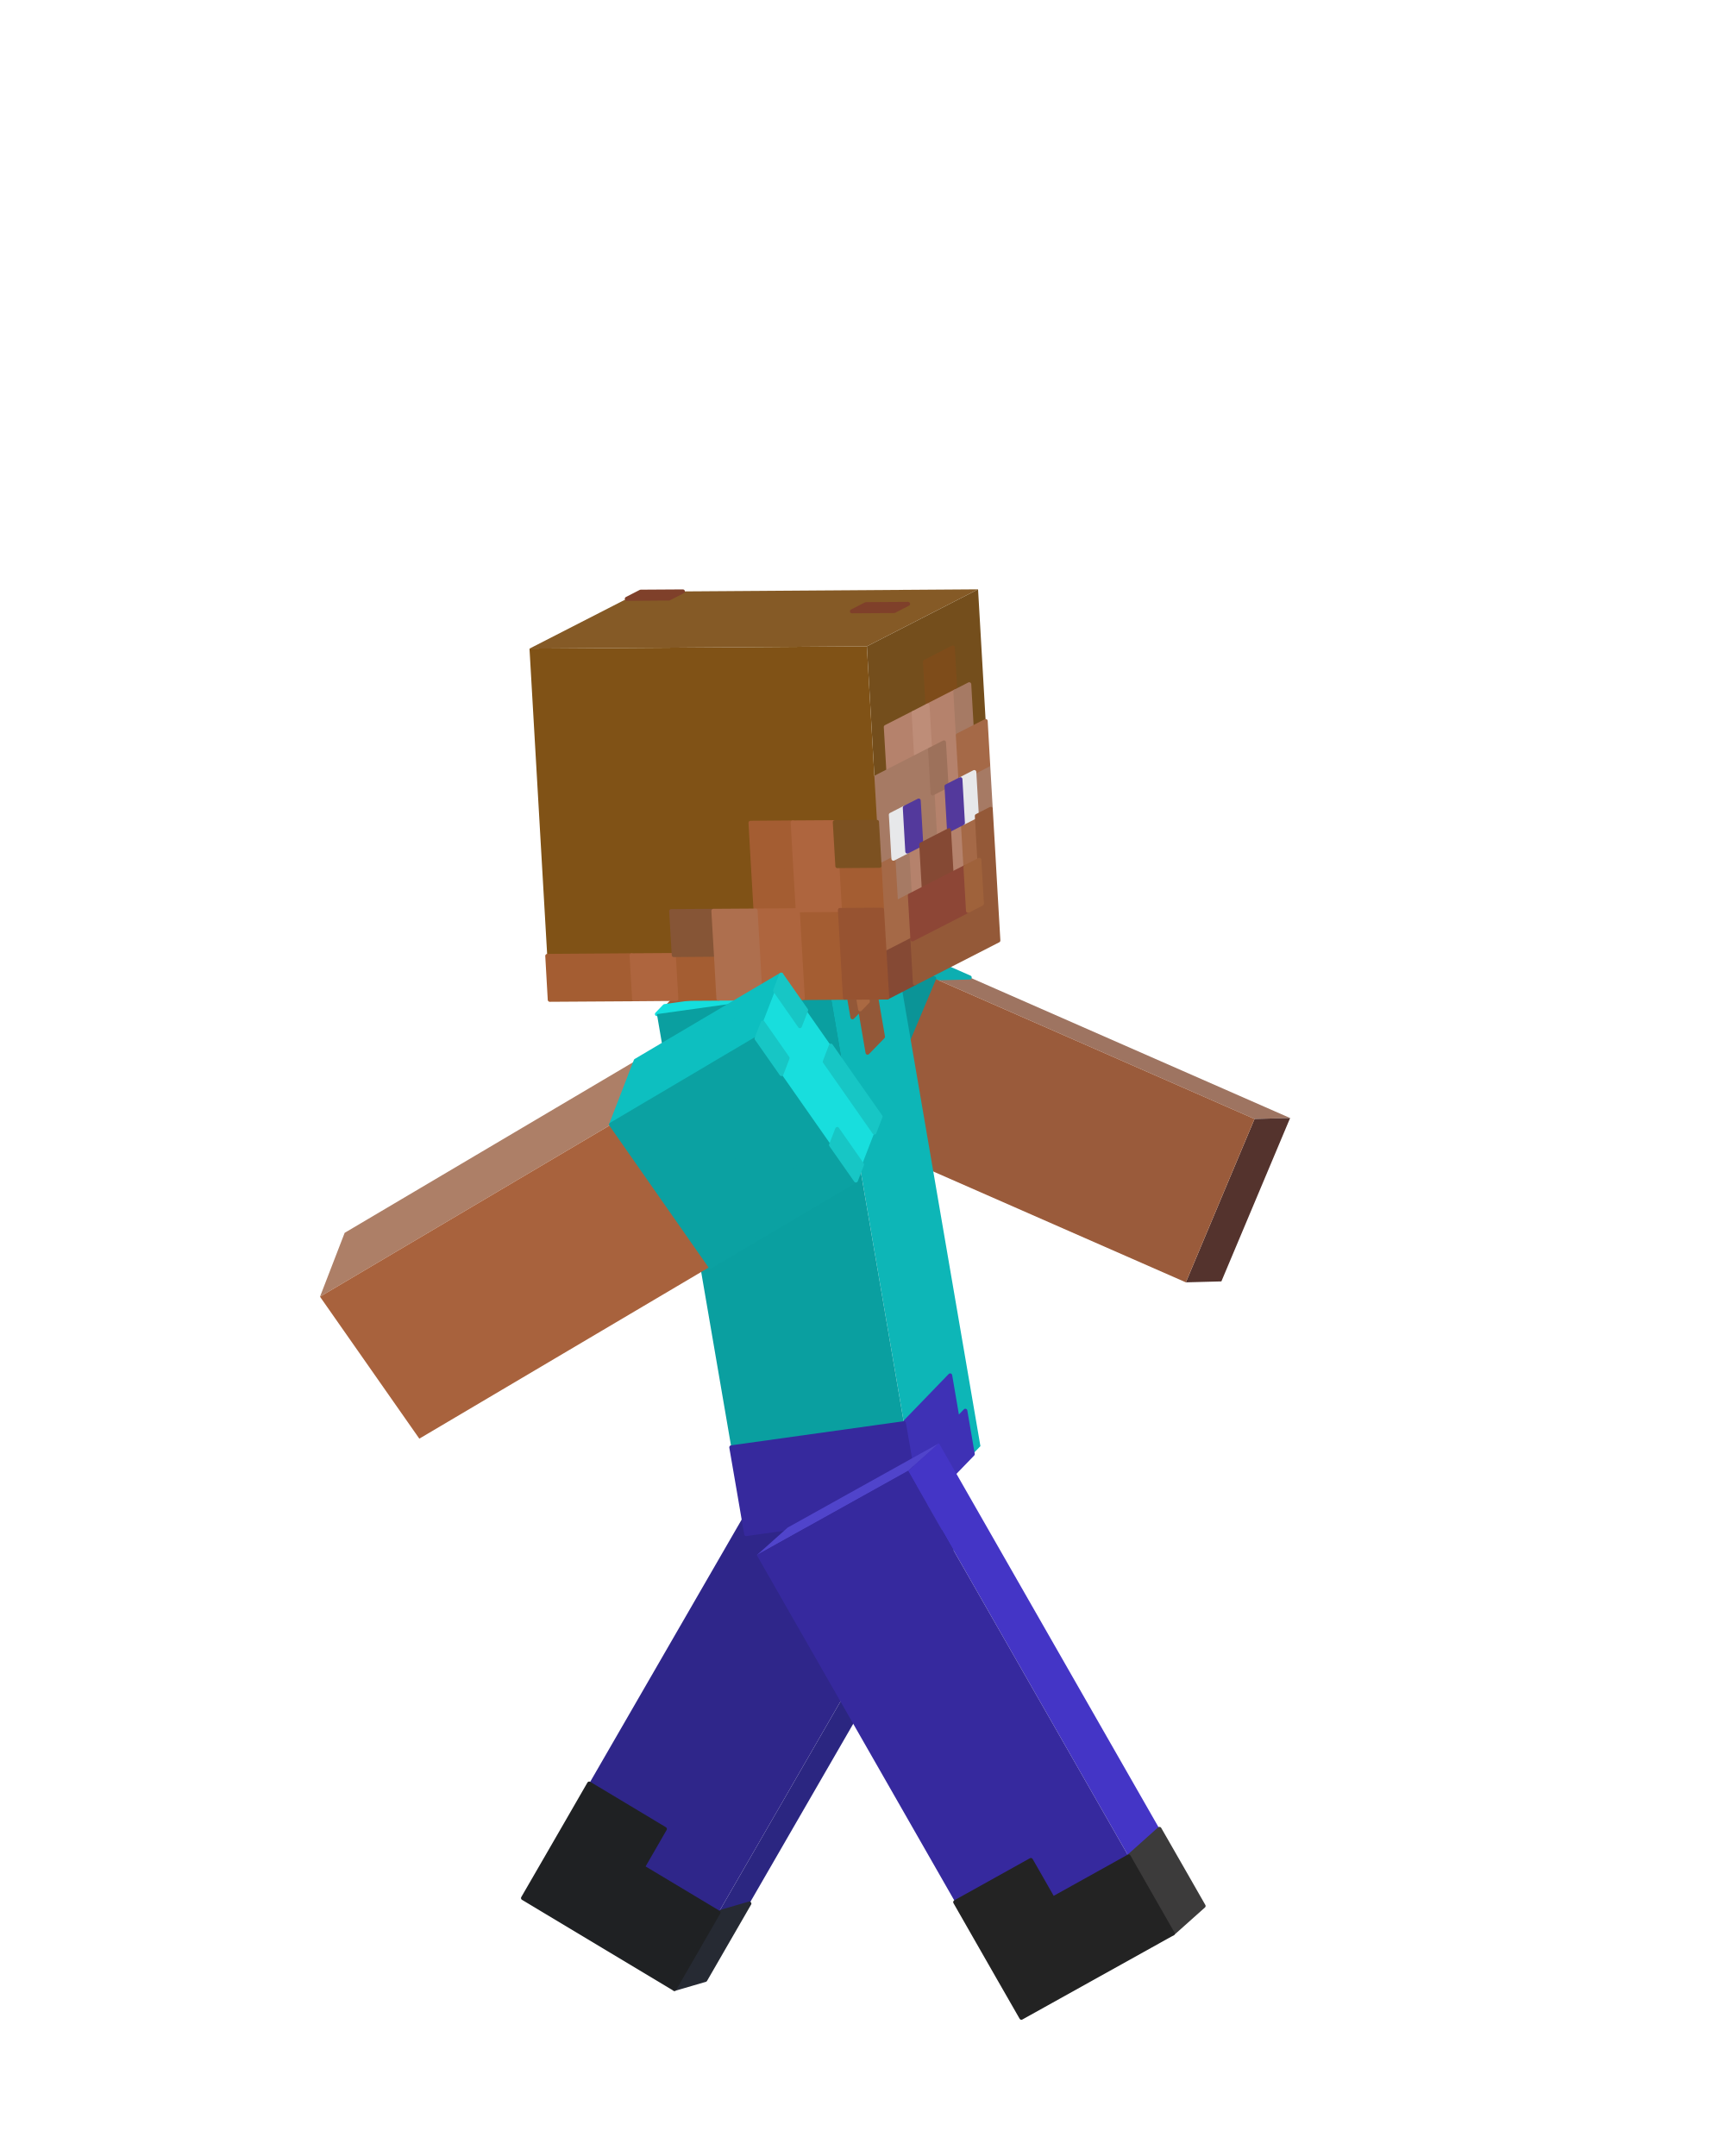
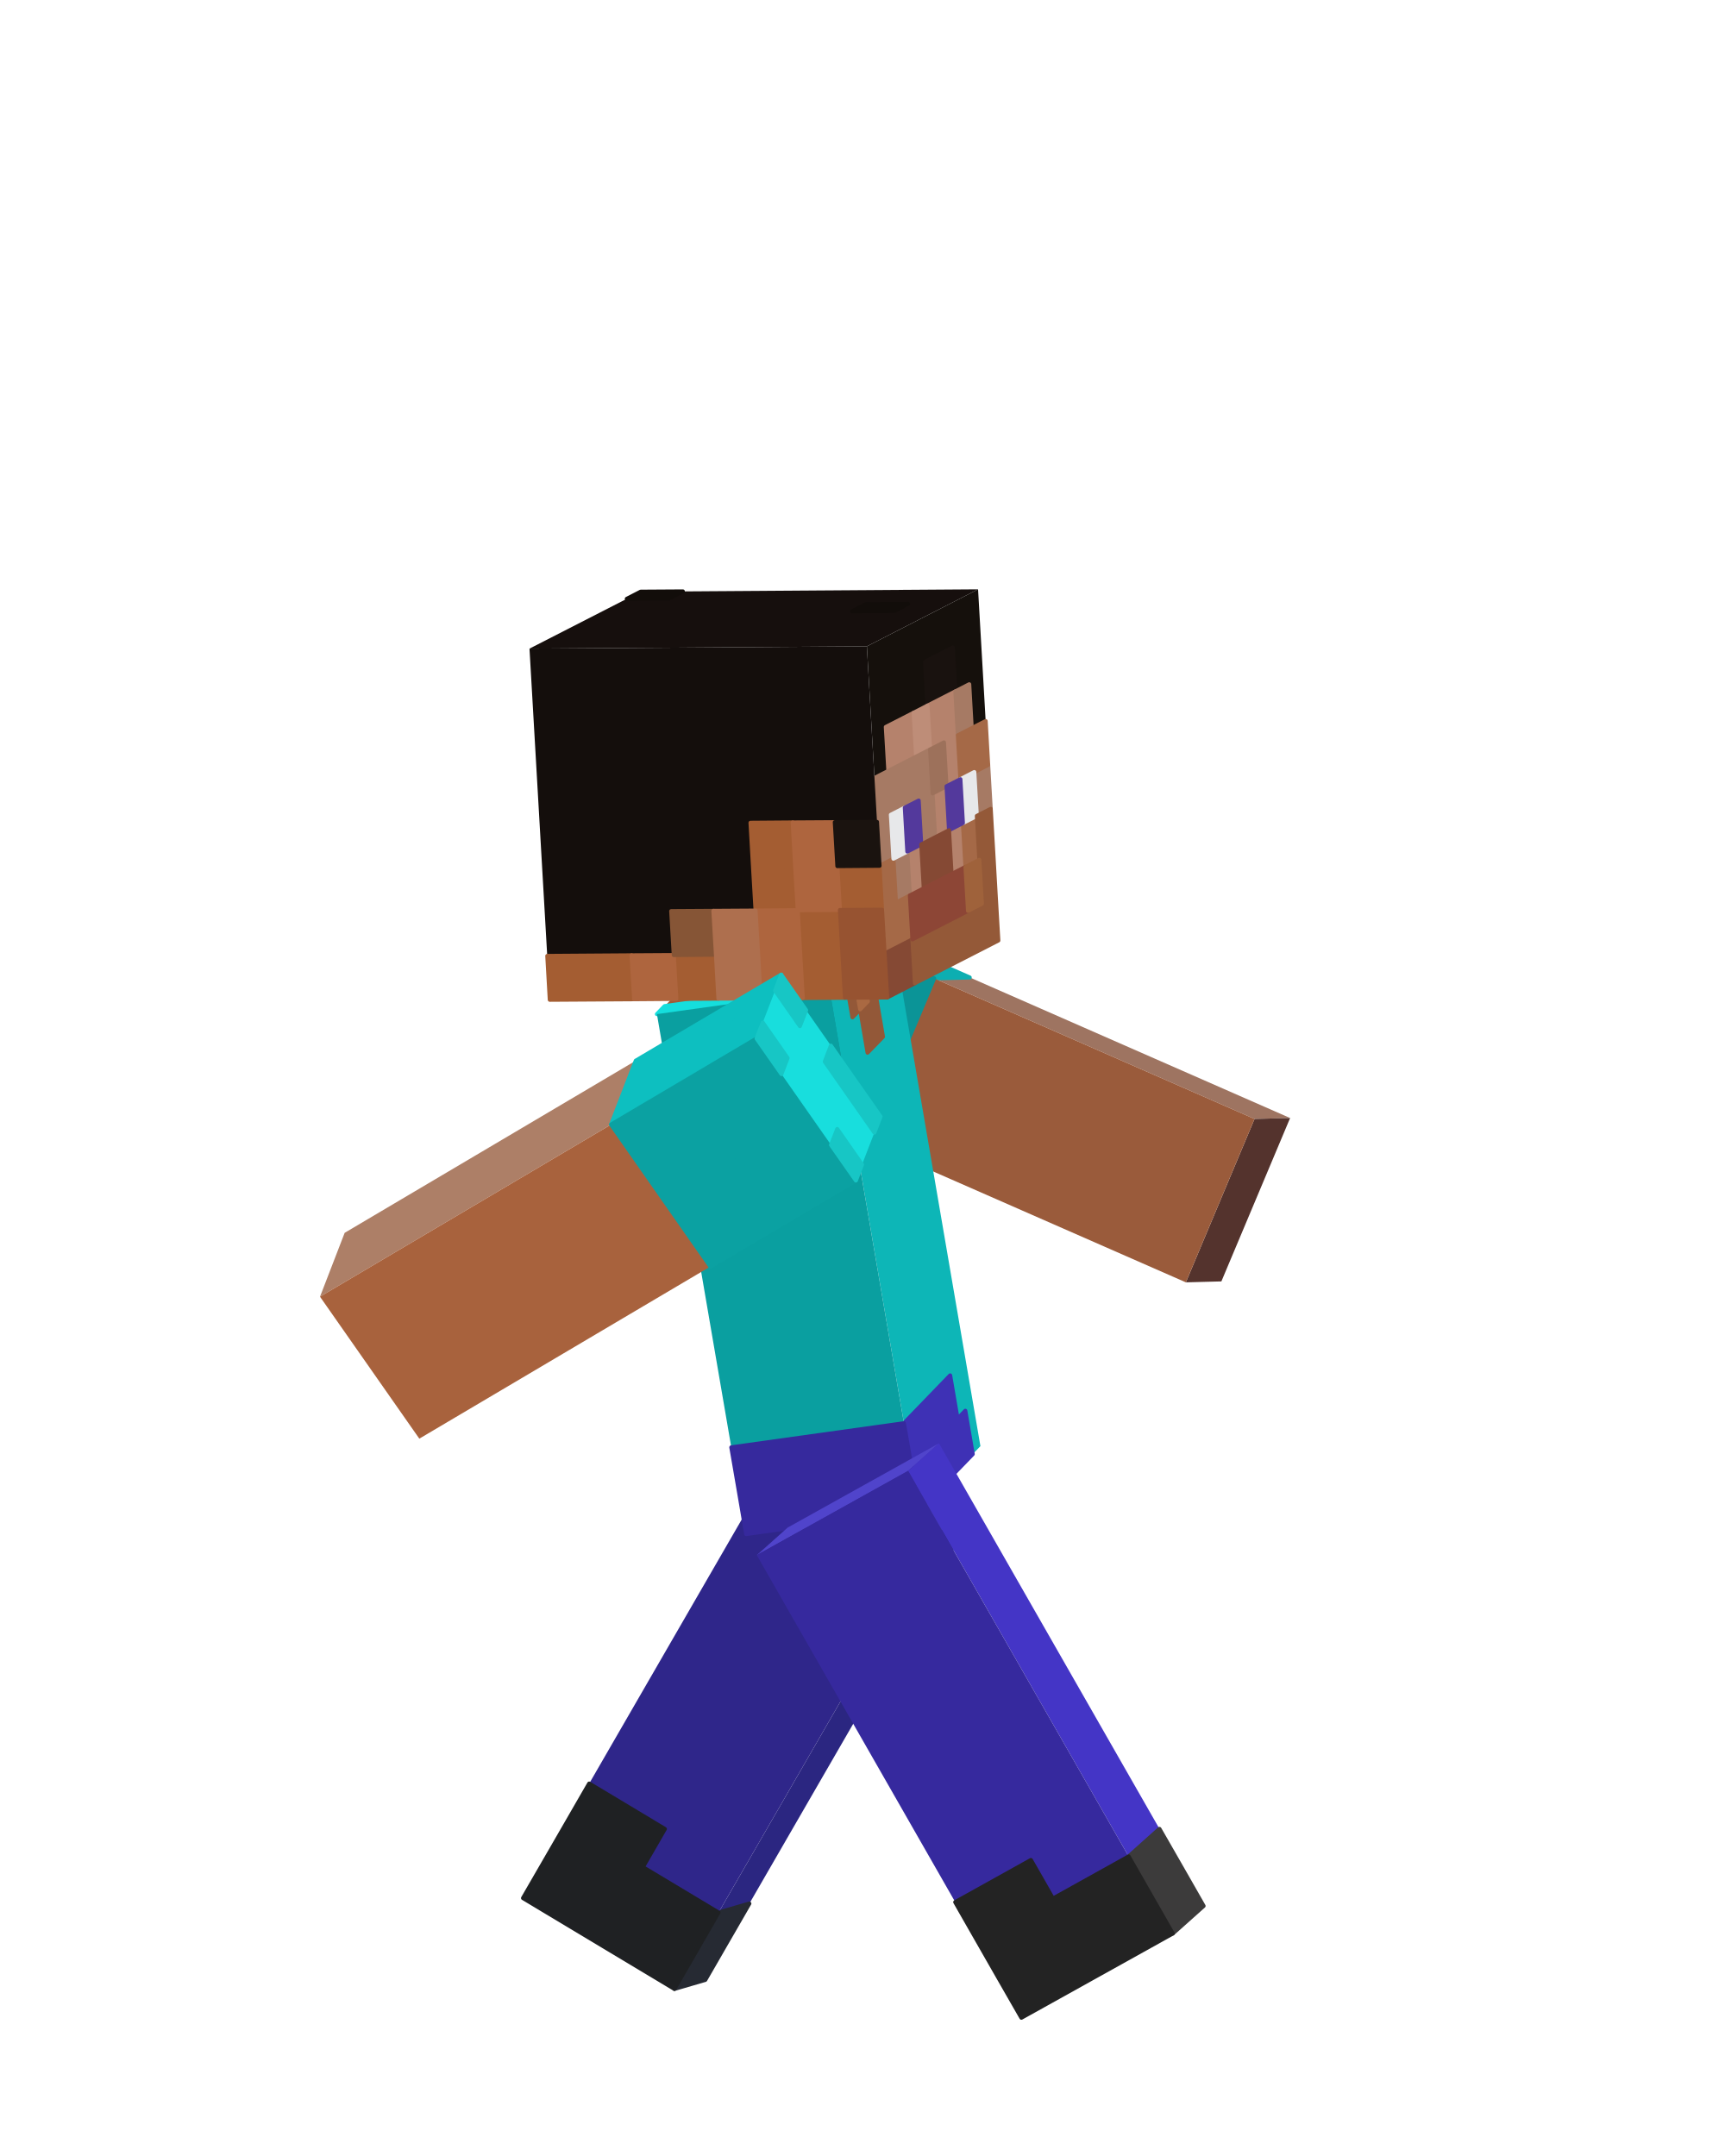
<svg xmlns="http://www.w3.org/2000/svg" viewBox="0 0 256 320" width="256" height="320" role="img" aria-labelledby="run-3-title">
  <g id="steve">
    <g id="arm-left" aria-label="Left arm">
      <g class="face" data-face="front">
        <path fill="#9e7461" d="M114.86 134.78L120.14 134.64L191.46 165.94L186.18 166.08Z" />
        <path fill="#0daeb1" stroke="#0daeb1" stroke-width=".6" stroke-linejoin="round" d="M114.86 134.78L120.14 134.64L126.08 137.25L120.81 137.39ZM120.81 137.39L126.08 137.25L132.03 139.86L126.75 140ZM126.75 140L132.03 139.86L137.97 142.47L132.69 142.6ZM132.69 142.6L137.97 142.47L143.91 145.08L138.64 145.21Z" />
      </g>
      <g class="face" data-face="bottom">
        <path fill="#54332d" d="M186.18 166.08L191.46 165.94L181.26 190.19L175.99 190.33Z" />
      </g>
      <g class="face" data-face="nx">
        <path fill="#9a5b3b" d="M104.67 159.03L114.86 134.78L186.18 166.08L175.99 190.33Z" />
        <path fill="#0b9497" stroke="#0b9497" stroke-width=".6" stroke-linejoin="round" d="M104.67 159.03L114.86 134.78L120.81 137.39L110.61 161.64ZM110.61 161.64L120.81 137.39L126.75 140L116.56 164.25ZM116.56 164.25L126.75 140L132.69 142.6L122.5 166.86ZM122.5 166.86L132.69 142.6L138.64 145.21L128.44 169.46Z" />
      </g>
    </g>
    <g id="leg-left" aria-label="Left leg">
      <g class="face" data-face="front">
        <path fill="#2b2681" d="M139.36 227.21L143.94 225.87L104.67 293.86L100.09 295.2Z" />
        <path fill="#262a33" stroke="#262a33" stroke-width=".6" stroke-linejoin="round" d="M106.63 283.86L111.21 282.53L107.94 288.19L103.36 289.53ZM103.36 289.53L107.94 288.19L104.67 293.86L100.09 295.2Z" />
      </g>
      <g class="face" data-face="top">
        <path fill="#4d42c4" d="M116.89 213.73L121.47 212.39L143.94 225.87L139.36 227.21Z" />
      </g>
      <g class="face" data-face="nx">
        <path fill="#2f268a" d="M116.89 213.73L139.36 227.21L100.09 295.2L77.62 281.72Z" />
        <path fill="#1f2123" stroke="#1f2123" stroke-width=".6" stroke-linejoin="round" d="M87.44 264.72L98.67 271.46L95.4 277.13L84.17 270.39ZM84.17 270.39L106.63 283.86L103.36 289.53L80.9 276.05ZM80.9 276.05L103.36 289.53L100.09 295.2L77.62 281.72Z" />
      </g>
    </g>
    <g id="torso" aria-label="Torso">
      <g class="face" data-face="front">
        <path fill="#0db6b7" d="M123.12 146.93L132.26 137.47L145.5 214.64L136.36 224.1Z" />
        <path fill="#935838" stroke="#935838" stroke-width=".6" stroke-linejoin="round" d="M125.4 144.56L126.54 143.38L127.65 149.81L126.51 150.99ZM127.69 142.2L129.97 139.83L131.08 146.26L128.79 148.63ZM127.65 149.81L129.93 147.44L131.04 153.88L128.75 156.24Z" />
        <path fill="#aa6942" stroke="#aa6942" stroke-width=".6" stroke-linejoin="round" d="M126.54 143.38L127.69 142.2L128.79 148.63L127.65 149.81Z" />
        <path fill="#3e31b5" stroke="#3e31b5" stroke-width=".6" stroke-linejoin="round" d="M134.15 211.24L141.01 204.14L142.11 210.57L135.26 217.67ZM135.26 217.67L143.26 209.39L144.36 215.82L136.36 224.1Z" />
      </g>
      <g class="face" data-face="top">
        <path fill="#a05b36" d="M97.49 150.52L106.63 141.06L132.26 137.47L123.12 146.93Z" />
        <path fill="#15dedd" stroke="#15dedd" stroke-width=".6" stroke-linejoin="round" d="M97.49 150.52L98.63 149.33L105.04 148.44L103.9 149.62ZM105.49 142.24L106.63 141.06L113.04 140.16L111.9 141.34ZM103.9 149.62L105.04 148.44L111.45 147.54L110.3 148.72ZM111.9 141.34L113.04 140.16L119.45 139.26L118.3 140.44ZM110.3 148.72L111.45 147.54L117.85 146.64L116.71 147.82ZM118.3 140.44L119.45 139.26L125.85 138.36L124.71 139.55ZM116.71 147.82L117.85 146.64L124.26 145.74L123.12 146.93ZM124.71 139.55L125.85 138.36L132.26 137.47L131.11 138.65Z" />
      </g>
      <g class="face" data-face="nx">
        <path fill="#0a9fa0" d="M97.49 150.52L123.12 146.93L136.36 224.1L110.74 227.69Z" />
        <path fill="#36299d" stroke="#36299d" stroke-width=".6" stroke-linejoin="round" d="M108.53 214.82L134.15 211.24L135.26 217.67L109.64 221.26ZM109.64 221.26L135.26 217.67L136.36 224.1L110.74 227.69Z" />
      </g>
    </g>
    <g id="leg-right" aria-label="Right leg">
      <g class="face" data-face="top">
        <path fill="#5044cb" d="M112.31 230.82L116.89 226.73L139.35 214.22L134.77 218.31Z" />
      </g>
      <g class="face" data-face="front">
        <path fill="#4435c6" d="M134.77 218.31L139.35 214.22L178.62 282.89L174.04 286.98Z" />
        <path fill="#3c3b3b" stroke="#3c3b3b" stroke-width=".6" stroke-linejoin="round" d="M167.5 275.54L172.07 271.45L175.35 277.17L170.77 281.26ZM170.77 281.26L175.35 277.17L178.62 282.89L174.04 286.98Z" />
      </g>
      <g class="face" data-face="nx">
        <path fill="#36299e" d="M112.31 230.82L134.77 218.31L174.04 286.98L151.58 299.48Z" />
        <path fill="#232323" stroke="#232323" stroke-width=".6" stroke-linejoin="round" d="M141.76 282.32L152.99 276.07L156.26 281.79L145.03 288.04ZM145.03 288.04L167.5 275.54L170.77 281.26L148.3 293.76ZM148.3 293.76L170.77 281.26L174.04 286.98L151.58 299.48Z" />
      </g>
    </g>
    <g id="head" aria-label="Head">
      <g class="face" data-face="top">
-         <path fill="#855a26" d="M78.58 96.27L95.08 87.82L145.15 87.47L128.65 95.93Z" />
-         <path fill="#7f402a" stroke="#7f402a" stroke-width=".6" stroke-linejoin="round" d="M93.02 88.88L95.08 87.82L101.34 87.78L99.28 88.83ZM126.44 90.73L128.51 89.67L134.76 89.63L132.7 90.69Z" />
+         <path fill="#160f0d" d="M78.58 96.27L95.08 87.82L145.15 87.47L128.65 95.93Z" />
+         <path fill="#120d0a" stroke="#120d0a" stroke-width=".6" stroke-linejoin="round" d="M93.02 88.88L95.08 87.82L101.34 87.78L99.28 88.83ZM126.44 90.73L128.51 89.67L134.76 89.63L132.7 90.69Z" />
      </g>
      <g class="face" data-face="front">
-         <path fill="#744e1c" d="M128.65 95.93L145.15 87.47L148.16 139.59L131.66 148.05Z" />
-         <path fill="#7e4c1a" stroke="#7e4c1a" stroke-width=".6" stroke-linejoin="round" d="M137.27 98.22L141.4 96.1L141.78 102.62L137.65 104.73Z" />
+         <path fill="#15100c" d="M128.65 95.93L145.15 87.47L148.16 139.59L131.66 148.05Z" />
+         <path fill="#19120f" stroke="#19120f" stroke-width=".6" stroke-linejoin="round" d="M137.27 98.22L141.4 96.1L141.78 102.62L137.65 104.73Z" />
        <path fill="#b5826c" stroke="#b5826c" stroke-width=".6" stroke-linejoin="round" d="M131.46 107.9L135.59 105.79L135.96 112.3L131.84 114.42ZM137.65 104.73L141.78 102.62L142.15 109.13L138.03 111.24ZM140.09 110.19L142.15 109.13L142.53 115.65L140.47 116.7ZM138.4 117.76L140.47 116.7L140.84 123.22L138.78 124.27ZM134.65 126.39L136.72 125.33L137.09 131.85L135.03 132.9ZM140.84 123.22L142.9 122.16L143.28 128.67L141.22 129.73Z" />
        <path fill="#be8d78" stroke="#be8d78" stroke-width=".6" stroke-linejoin="round" d="M135.59 105.79L137.65 104.73L138.03 111.24L135.96 112.3Z" />
        <path fill="#a67a64" stroke="#a67a64" stroke-width=".6" stroke-linejoin="round" d="M141.78 102.62L143.84 101.56L144.21 108.07L142.15 109.13ZM129.78 115.47L138.03 111.24L138.4 117.76L130.15 121.99ZM130.15 121.99L132.21 120.93L132.59 127.45L130.53 128.5ZM136.34 118.82L138.4 117.76L138.78 124.27L136.72 125.33ZM144.59 114.59L146.65 113.53L147.03 120.05L144.97 121.1ZM132.59 127.45L134.65 126.39L135.03 132.9L132.97 133.96Z" />
        <path fill="#9d715b" stroke="#9d715b" stroke-width=".6" stroke-linejoin="round" d="M138.03 111.24L140.09 110.19L140.47 116.7L138.4 117.76Z" />
        <path fill="#a56947" stroke="#a56947" stroke-width=".6" stroke-linejoin="round" d="M142.15 109.13L146.28 107.02L146.65 113.53L142.53 115.65ZM130.53 128.5L132.59 127.45L132.97 133.96L130.9 135.02ZM142.9 122.16L144.97 121.1L145.34 127.62L143.28 128.67ZM130.9 135.02L135.03 132.9L135.41 139.42L131.28 141.53Z" />
        <path fill="#e7e8ea" stroke="#e7e8ea" stroke-width=".6" stroke-linejoin="round" d="M132.21 120.93L134.28 119.87L134.65 126.39L132.59 127.45ZM142.53 115.65L144.59 114.59L144.97 121.1L142.9 122.16Z" />
        <path fill="#53399c" stroke="#53399c" stroke-width=".6" stroke-linejoin="round" d="M134.28 119.87L136.34 118.82L136.72 125.33L134.65 126.39ZM140.47 116.7L142.53 115.65L142.9 122.16L140.84 123.22Z" />
        <path fill="#854934" stroke="#854934" stroke-width=".6" stroke-linejoin="round" d="M136.72 125.33L140.84 123.22L141.22 129.73L137.09 131.85ZM131.28 141.53L135.41 139.42L135.78 145.93L131.66 148.05Z" />
        <path fill="#945938" stroke="#945938" stroke-width=".6" stroke-linejoin="round" d="M144.97 121.1L147.03 120.05L147.41 126.56L145.34 127.62ZM145.34 127.62L147.41 126.56L147.78 133.08L145.72 134.13ZM135.41 139.42L147.78 133.08L148.16 139.59L135.78 145.93Z" />
        <path fill="#8d4636" stroke="#8d4636" stroke-width=".6" stroke-linejoin="round" d="M135.03 132.9L143.28 128.67L143.66 135.19L135.41 139.42Z" />
        <path fill="#9f623b" stroke="#9f623b" stroke-width=".6" stroke-linejoin="round" d="M143.28 128.67L145.34 127.62L145.72 134.13L143.66 135.19Z" />
      </g>
      <g class="face" data-face="nx">
-         <path fill="#805216" d="M78.58 96.27L128.65 95.93L131.66 148.05L81.59 148.39Z" />
+         <path fill="#140e0c" d="M78.58 96.27L128.65 95.93L131.66 148.05L81.59 148.39Z" />
        <path fill="#a45d32" stroke="#a45d32" stroke-width=".6" stroke-linejoin="round" d="M111.38 122.12L117.64 122.07L118.01 128.59L111.75 128.63ZM111.75 128.63L118.01 128.59L118.39 135.1L112.13 135.15ZM124.27 128.55L130.53 128.5L130.9 135.02L124.65 135.06ZM118.39 135.1L124.65 135.06L125.02 141.57L118.76 141.62ZM81.22 141.88L93.73 141.79L94.11 148.31L81.59 148.39ZM99.99 141.75L106.25 141.7L106.62 148.22L100.37 148.26ZM118.76 141.62L125.02 141.57L125.4 148.09L119.14 148.13Z" />
        <path fill="#ae653e" stroke="#ae653e" stroke-width=".6" stroke-linejoin="round" d="M117.64 122.07L123.89 122.03L124.27 128.55L118.01 128.59ZM118.01 128.59L124.27 128.55L124.65 135.06L118.39 135.1ZM112.13 135.15L118.39 135.1L118.76 141.62L112.51 141.66ZM93.73 141.79L99.99 141.75L100.37 148.26L94.11 148.31ZM112.51 141.66L118.76 141.62L119.14 148.13L112.88 148.18Z" />
-         <path fill="#7c5121" stroke="#7c5121" stroke-width=".6" stroke-linejoin="round" d="M123.89 122.03L130.15 121.99L130.53 128.5L124.27 128.55Z" />
+         <path fill="#1a130f" stroke="#1a130f" stroke-width=".6" stroke-linejoin="round" d="M123.89 122.03L130.15 121.99L130.53 128.5L124.27 128.55Z" />
        <path fill="#865536" stroke="#865536" stroke-width=".6" stroke-linejoin="round" d="M99.61 135.23L105.87 135.19L106.25 141.7L99.99 141.75Z" />
        <path fill="#ae6f4e" stroke="#ae6f4e" stroke-width=".6" stroke-linejoin="round" d="M105.87 135.19L112.13 135.15L112.51 141.66L106.25 141.7ZM106.25 141.7L112.51 141.66L112.88 148.18L106.62 148.22Z" />
        <path fill="#975331" stroke="#975331" stroke-width=".6" stroke-linejoin="round" d="M124.65 135.06L130.9 135.02L131.28 141.53L125.02 141.57ZM125.02 141.57L131.28 141.53L131.66 148.05L125.4 148.09Z" />
      </g>
    </g>
    <g id="arm-right" aria-label="Right arm">
      <g class="face" data-face="back">
        <path fill="#ad7f67" d="M115.94 144.66L112.28 154.14L47.49 192.46L51.15 182.98Z" />
        <path fill="#0dbfc0" stroke="#0dbfc0" stroke-width=".6" stroke-linejoin="round" d="M115.94 144.66L112.28 154.14L106.88 157.33L110.54 147.85ZM110.54 147.85L106.88 157.33L101.48 160.53L105.14 151.05ZM105.14 151.05L101.48 160.53L96.08 163.72L99.74 154.24ZM99.74 154.24L96.08 163.72L90.69 166.91L94.35 157.43Z" />
      </g>
      <g class="face" data-face="nx">
        <path fill="#a8623d" d="M112.28 154.14L127.02 175.21L62.23 213.53L47.49 192.46Z" />
        <path fill="#0ba1a2" stroke="#0ba1a2" stroke-width=".6" stroke-linejoin="round" d="M112.28 154.14L127.02 175.21L121.62 178.4L106.88 157.33ZM106.88 157.33L121.62 178.4L116.22 181.6L101.48 160.53ZM101.48 160.53L116.22 181.6L110.82 184.79L96.08 163.72ZM96.08 163.72L110.82 184.79L105.42 187.98L90.69 166.91Z" />
      </g>
      <g class="face" data-face="top">
        <path fill="#18dedd" d="M112.28 154.14L115.94 144.66L130.68 165.73L127.02 175.21Z" />
        <path fill="#17c6c5" stroke="#17c6c5" stroke-width=".6" stroke-linejoin="round" d="M112.28 154.14L113.2 151.77L116.88 157.04L115.97 159.41ZM115.03 147.03L115.94 144.66L119.63 149.93L118.71 152.3ZM122.4 157.57L123.31 155.2L126.99 160.47L126.08 162.83ZM123.33 169.94L124.25 167.57L127.93 172.84L127.02 175.21ZM126.08 162.83L126.99 160.47L130.68 165.73L129.76 168.1Z" />
      </g>
    </g>
  </g>
</svg>
